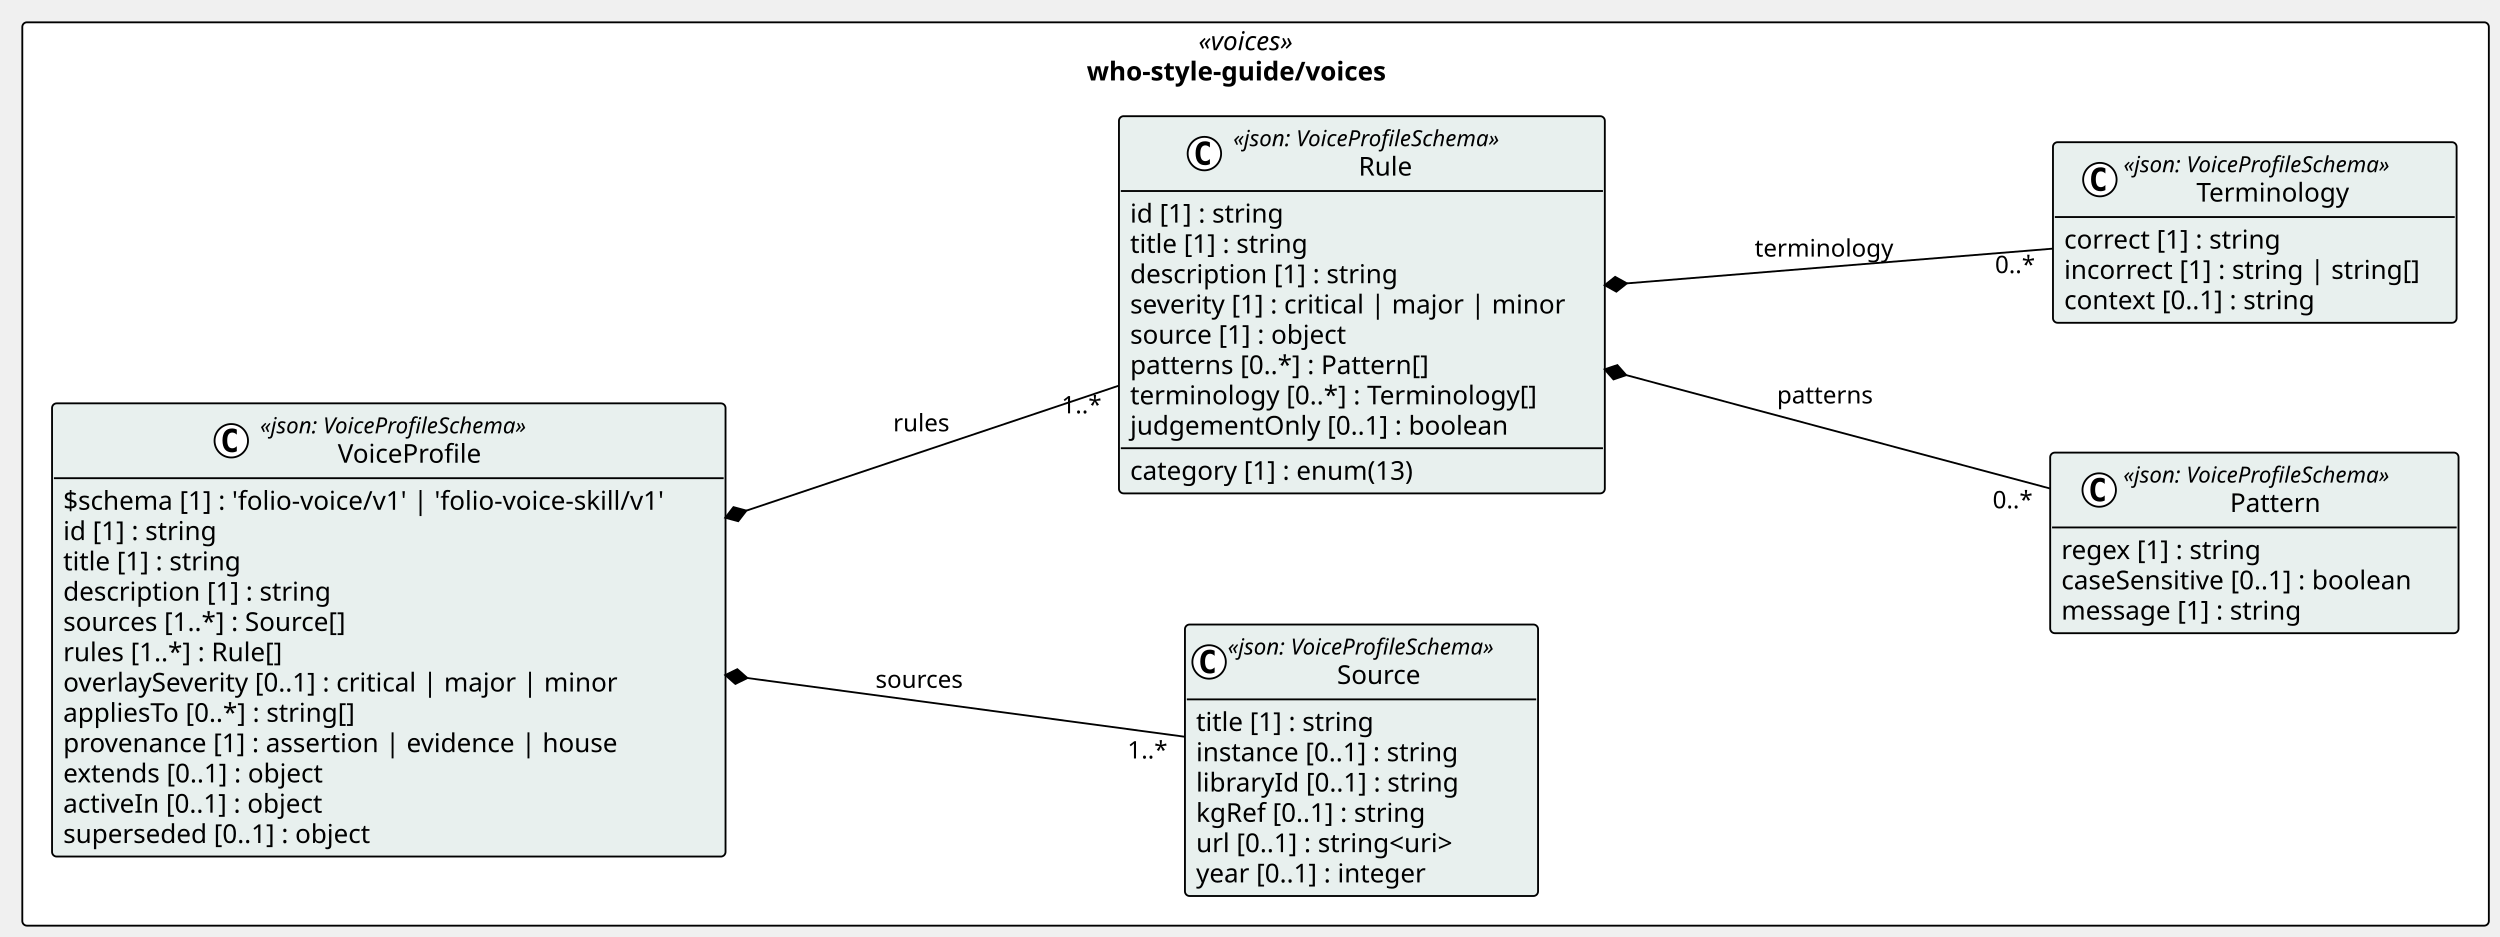
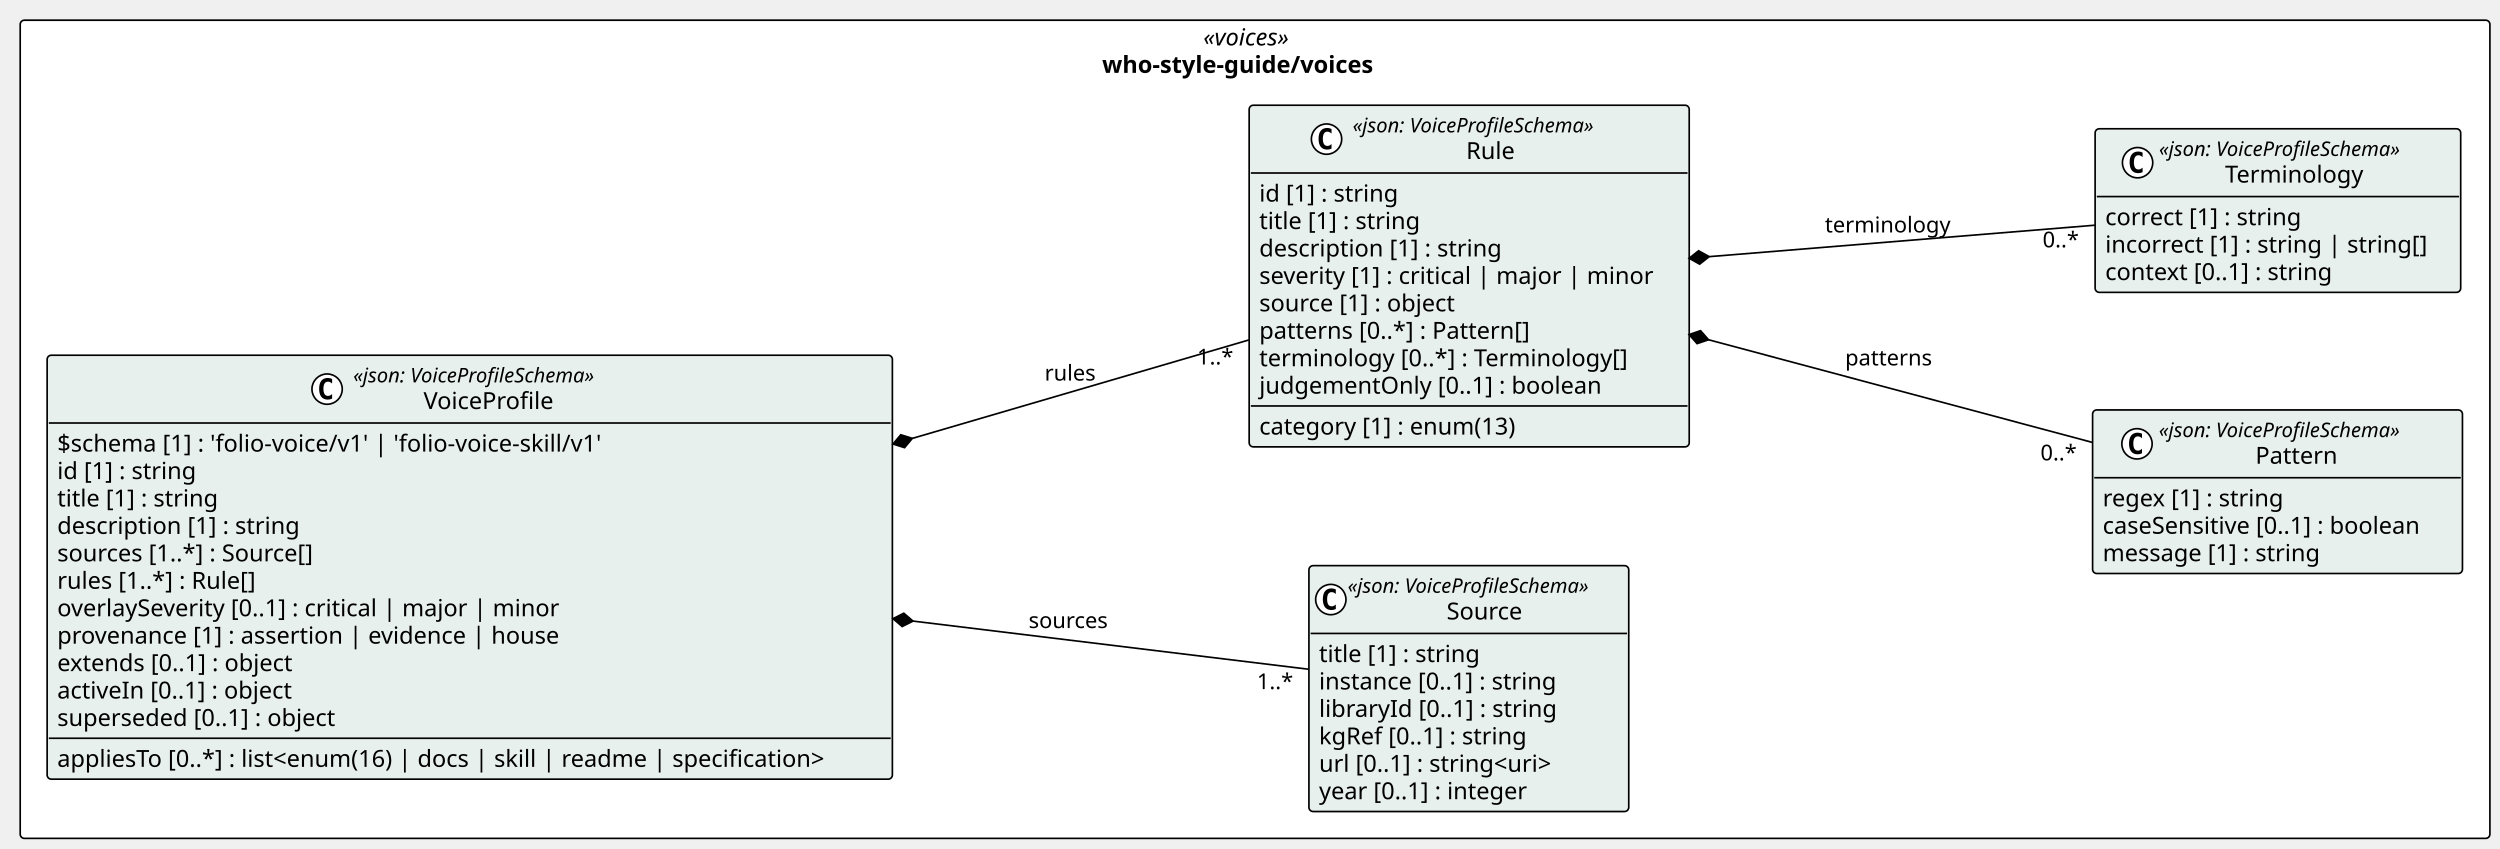
- <svg xmlns="http://www.w3.org/2000/svg" contentStyleType="text/css" height="504px" preserveAspectRatio="none" style="width:1345px;height:504px;background:#FFFFFF;" version="1.1" viewBox="0 0 1345 504" width="1345px" zoomAndPan="magnify">
+ <svg xmlns="http://www.w3.org/2000/svg" contentStyleType="text/css" height="504px" preserveAspectRatio="none" style="width:1485px;height:504px;background:#FFFFFF;" version="1.1" viewBox="0 0 1485 504" width="1485px" zoomAndPan="magnify">
  <defs />
  <g>
    <g id="cluster_pkg_who_style_guide_voices">
-       <rect fill="#FFFFFF" height="486" rx="2.5" ry="2.5" style="stroke:#000000;stroke-width:1.0;" width="1327" x="12" y="12" />
-       <text fill="#000000" font-family="Verdana" font-size="14" font-style="italic" lengthAdjust="spacing" textLength="61.476" x="644.762" y="26.995">«voices»</text>
-       <text fill="#000000" font-family="Verdana" font-size="14" font-weight="bold" lengthAdjust="spacing" textLength="181.672" x="584.664" y="43.292">who-style-guide/voices</text>
+       <rect fill="#FFFFFF" height="486" rx="2.5" ry="2.5" style="stroke:#000000;stroke-width:1.0;" width="1467" x="12" y="12" />
+       <text fill="#000000" font-family="Verdana" font-size="14" font-style="italic" lengthAdjust="spacing" textLength="61.476" x="714.762" y="26.995">«voices»</text>
+       <text fill="#000000" font-family="Verdana" font-size="14" font-weight="bold" lengthAdjust="spacing" textLength="181.672" x="654.664" y="43.292">who-style-guide/voices</text>
    </g>
    <g id="elem_who_style_guide_voices_Source">
-       <rect codeLine="14" fill="#E8F0EE" height="146.047" id="who_style_guide_voices_Source" rx="2.5" ry="2.5" style="stroke:#000000;stroke-width:1.0;" width="189.973" x="637.5" y="336" />
-       <ellipse cx="650.5" cy="356.133" fill="#FFFFFF" rx="9" ry="9" style="stroke:#000000;stroke-width:1.0;" />
-       <path d="M653.469,361.773 Q652.891,362.07 652.25,362.211 Q651.609,362.367 650.906,362.367 Q648.406,362.367 647.078,360.727 Q645.766,359.07 645.766,355.945 Q645.766,352.82 647.078,351.164 Q648.406,349.508 650.906,349.508 Q651.609,349.508 652.25,349.664 Q652.906,349.82 653.469,350.117 L653.469,352.836 Q652.844,352.258 652.25,351.992 Q651.656,351.711 651.031,351.711 Q649.688,351.711 649,352.789 Q648.312,353.852 648.312,355.945 Q648.312,358.039 649,359.117 Q649.688,360.18 651.031,360.18 Q651.656,360.18 652.25,359.914 Q652.844,359.633 653.469,359.055 L653.469,361.773 Z " fill="#000000" />
-       <text fill="#000000" font-family="Verdana" font-size="12" font-style="italic" lengthAdjust="spacing" textLength="165.973" x="660.5" y="352.139">«json: VoiceProfileSchema»</text>
-       <text fill="#000000" font-family="Verdana" font-size="14" lengthAdjust="spacing" textLength="48.392" x="719.29" y="367.964">Source</text>
-       <line style="stroke:#000000;stroke-width:1.0;" x1="638.5" x2="826.473" y1="376.266" y2="376.266" />
-       <text fill="#000000" font-family="Verdana" font-size="14" lengthAdjust="spacing" textLength="105.458" x="643.5" y="393.261">title [1] : string</text>
-       <text fill="#000000" font-family="Verdana" font-size="14" lengthAdjust="spacing" textLength="155.203" x="643.5" y="409.558">instance [0..1] : string</text>
-       <text fill="#000000" font-family="Verdana" font-size="14" lengthAdjust="spacing" textLength="153.952" x="643.5" y="425.854">libraryId [0..1] : string</text>
-       <text fill="#000000" font-family="Verdana" font-size="14" lengthAdjust="spacing" textLength="136.158" x="643.5" y="442.151">kgRef [0..1] : string</text>
-       <text fill="#000000" font-family="Verdana" font-size="14" lengthAdjust="spacing" textLength="156.393" x="643.5" y="458.448">url [0..1] : string&lt;uri&gt;</text>
-       <text fill="#000000" font-family="Verdana" font-size="14" lengthAdjust="spacing" textLength="137.06" x="643.5" y="474.745">year [0..1] : integer</text>
+       <rect codeLine="14" fill="#E8F0EE" height="146.047" id="who_style_guide_voices_Source" rx="2.5" ry="2.5" style="stroke:#000000;stroke-width:1.0;" width="189.973" x="777.5" y="336" />
+       <ellipse cx="790.5" cy="356.133" fill="#FFFFFF" rx="9" ry="9" style="stroke:#000000;stroke-width:1.0;" />
+       <path d="M793.469,361.773 Q792.891,362.07 792.25,362.211 Q791.609,362.367 790.906,362.367 Q788.406,362.367 787.078,360.727 Q785.766,359.07 785.766,355.945 Q785.766,352.82 787.078,351.164 Q788.406,349.508 790.906,349.508 Q791.609,349.508 792.25,349.664 Q792.906,349.82 793.469,350.117 L793.469,352.836 Q792.844,352.258 792.25,351.992 Q791.656,351.711 791.031,351.711 Q789.688,351.711 789,352.789 Q788.312,353.852 788.312,355.945 Q788.312,358.039 789,359.117 Q789.688,360.18 791.031,360.18 Q791.656,360.18 792.25,359.914 Q792.844,359.633 793.469,359.055 L793.469,361.773 Z " fill="#000000" />
+       <text fill="#000000" font-family="Verdana" font-size="12" font-style="italic" lengthAdjust="spacing" textLength="165.973" x="800.5" y="352.139">«json: VoiceProfileSchema»</text>
+       <text fill="#000000" font-family="Verdana" font-size="14" lengthAdjust="spacing" textLength="48.392" x="859.29" y="367.964">Source</text>
+       <line style="stroke:#000000;stroke-width:1.0;" x1="778.5" x2="966.473" y1="376.266" y2="376.266" />
+       <text fill="#000000" font-family="Verdana" font-size="14" lengthAdjust="spacing" textLength="105.458" x="783.5" y="393.261">title [1] : string</text>
+       <text fill="#000000" font-family="Verdana" font-size="14" lengthAdjust="spacing" textLength="155.203" x="783.5" y="409.558">instance [0..1] : string</text>
+       <text fill="#000000" font-family="Verdana" font-size="14" lengthAdjust="spacing" textLength="153.952" x="783.5" y="425.854">libraryId [0..1] : string</text>
+       <text fill="#000000" font-family="Verdana" font-size="14" lengthAdjust="spacing" textLength="136.158" x="783.5" y="442.151">kgRef [0..1] : string</text>
+       <text fill="#000000" font-family="Verdana" font-size="14" lengthAdjust="spacing" textLength="156.393" x="783.5" y="458.448">url [0..1] : string&lt;uri&gt;</text>
+       <text fill="#000000" font-family="Verdana" font-size="14" lengthAdjust="spacing" textLength="137.06" x="783.5" y="474.745">year [0..1] : integer</text>
    </g>
    <g id="elem_who_style_guide_voices_Pattern">
-       <rect codeLine="22" fill="#E8F0EE" height="97.156" id="who_style_guide_voices_Pattern" rx="2.5" ry="2.5" style="stroke:#000000;stroke-width:1.0;" width="219.696" x="1103" y="243.5" />
-       <ellipse cx="1129.376" cy="263.633" fill="#FFFFFF" rx="9" ry="9" style="stroke:#000000;stroke-width:1.0;" />
-       <path d="M1132.344,269.273 Q1131.766,269.57 1131.126,269.711 Q1130.485,269.867 1129.782,269.867 Q1127.282,269.867 1125.954,268.227 Q1124.641,266.57 1124.641,263.445 Q1124.641,260.32 1125.954,258.664 Q1127.282,257.008 1129.782,257.008 Q1130.485,257.008 1131.126,257.164 Q1131.782,257.32 1132.344,257.617 L1132.344,260.336 Q1131.719,259.758 1131.126,259.492 Q1130.532,259.211 1129.907,259.211 Q1128.563,259.211 1127.876,260.289 Q1127.188,261.352 1127.188,263.445 Q1127.188,265.539 1127.876,266.617 Q1128.563,267.68 1129.907,267.68 Q1130.532,267.68 1131.126,267.414 Q1131.719,267.133 1132.344,266.555 L1132.344,269.273 Z " fill="#000000" />
-       <text fill="#000000" font-family="Verdana" font-size="12" font-style="italic" lengthAdjust="spacing" textLength="165.973" x="1142.348" y="259.639">«json: VoiceProfileSchema»</text>
-       <text fill="#000000" font-family="Verdana" font-size="14" lengthAdjust="spacing" textLength="51.242" x="1199.713" y="275.464">Pattern</text>
-       <line style="stroke:#000000;stroke-width:1.0;" x1="1104" x2="1321.696" y1="283.766" y2="283.766" />
-       <text fill="#000000" font-family="Verdana" font-size="14" lengthAdjust="spacing" textLength="118.241" x="1109" y="300.761">regex [1] : string</text>
-       <text fill="#000000" font-family="Verdana" font-size="14" lengthAdjust="spacing" textLength="207.696" x="1109" y="317.058">caseSensitive [0..1] : boolean</text>
-       <text fill="#000000" font-family="Verdana" font-size="14" lengthAdjust="spacing" textLength="141.005" x="1109" y="333.354">message [1] : string</text>
+       <rect codeLine="22" fill="#E8F0EE" height="97.156" id="who_style_guide_voices_Pattern" rx="2.5" ry="2.5" style="stroke:#000000;stroke-width:1.0;" width="219.696" x="1243" y="243.5" />
+       <ellipse cx="1269.376" cy="263.633" fill="#FFFFFF" rx="9" ry="9" style="stroke:#000000;stroke-width:1.0;" />
+       <path d="M1272.344,269.273 Q1271.766,269.57 1271.126,269.711 Q1270.485,269.867 1269.782,269.867 Q1267.282,269.867 1265.954,268.227 Q1264.641,266.57 1264.641,263.445 Q1264.641,260.32 1265.954,258.664 Q1267.282,257.008 1269.782,257.008 Q1270.485,257.008 1271.126,257.164 Q1271.782,257.32 1272.344,257.617 L1272.344,260.336 Q1271.719,259.758 1271.126,259.492 Q1270.532,259.211 1269.907,259.211 Q1268.563,259.211 1267.876,260.289 Q1267.188,261.352 1267.188,263.445 Q1267.188,265.539 1267.876,266.617 Q1268.563,267.68 1269.907,267.68 Q1270.532,267.68 1271.126,267.414 Q1271.719,267.133 1272.344,266.555 L1272.344,269.273 Z " fill="#000000" />
+       <text fill="#000000" font-family="Verdana" font-size="12" font-style="italic" lengthAdjust="spacing" textLength="165.973" x="1282.348" y="259.639">«json: VoiceProfileSchema»</text>
+       <text fill="#000000" font-family="Verdana" font-size="14" lengthAdjust="spacing" textLength="51.242" x="1339.713" y="275.464">Pattern</text>
+       <line style="stroke:#000000;stroke-width:1.0;" x1="1244" x2="1461.696" y1="283.766" y2="283.766" />
+       <text fill="#000000" font-family="Verdana" font-size="14" lengthAdjust="spacing" textLength="118.241" x="1249" y="300.761">regex [1] : string</text>
+       <text fill="#000000" font-family="Verdana" font-size="14" lengthAdjust="spacing" textLength="207.696" x="1249" y="317.058">caseSensitive [0..1] : boolean</text>
+       <text fill="#000000" font-family="Verdana" font-size="14" lengthAdjust="spacing" textLength="141.005" x="1249" y="333.354">message [1] : string</text>
    </g>
    <g id="elem_who_style_guide_voices_Terminology">
-       <rect codeLine="27" fill="#E8F0EE" height="97.156" id="who_style_guide_voices_Terminology" rx="2.5" ry="2.5" style="stroke:#000000;stroke-width:1.0;" width="217.153" x="1104.5" y="76.5" />
-       <ellipse cx="1129.731" cy="96.633" fill="#FFFFFF" rx="9" ry="9" style="stroke:#000000;stroke-width:1.0;" />
-       <path d="M1132.7,102.273 Q1132.122,102.57 1131.481,102.711 Q1130.841,102.867 1130.138,102.867 Q1127.638,102.867 1126.309,101.227 Q1124.997,99.57 1124.997,96.445 Q1124.997,93.32 1126.309,91.664 Q1127.638,90.008 1130.138,90.008 Q1130.841,90.008 1131.481,90.164 Q1132.138,90.32 1132.7,90.617 L1132.7,93.336 Q1132.075,92.758 1131.481,92.492 Q1130.888,92.211 1130.263,92.211 Q1128.919,92.211 1128.231,93.289 Q1127.544,94.352 1127.544,96.445 Q1127.544,98.539 1128.231,99.617 Q1128.919,100.68 1130.263,100.68 Q1130.888,100.68 1131.481,100.414 Q1132.075,100.133 1132.7,99.555 L1132.7,102.273 Z " fill="#000000" />
-       <text fill="#000000" font-family="Verdana" font-size="12" font-style="italic" lengthAdjust="spacing" textLength="165.973" x="1142.449" y="92.639">«json: VoiceProfileSchema»</text>
-       <text fill="#000000" font-family="Verdana" font-size="14" lengthAdjust="spacing" textLength="87.514" x="1181.679" y="108.464">Terminology</text>
-       <line style="stroke:#000000;stroke-width:1.0;" x1="1105.5" x2="1320.653" y1="116.766" y2="116.766" />
-       <text fill="#000000" font-family="Verdana" font-size="14" lengthAdjust="spacing" textLength="127.661" x="1110.5" y="133.761">correct [1] : string</text>
-       <text fill="#000000" font-family="Verdana" font-size="14" lengthAdjust="spacing" textLength="205.153" x="1110.5" y="150.058">incorrect [1] : string | string[]</text>
-       <text fill="#000000" font-family="Verdana" font-size="14" lengthAdjust="spacing" textLength="148.907" x="1110.5" y="166.355">context [0..1] : string</text>
+       <rect codeLine="27" fill="#E8F0EE" height="97.156" id="who_style_guide_voices_Terminology" rx="2.5" ry="2.5" style="stroke:#000000;stroke-width:1.0;" width="217.153" x="1244.5" y="76.5" />
+       <ellipse cx="1269.731" cy="96.633" fill="#FFFFFF" rx="9" ry="9" style="stroke:#000000;stroke-width:1.0;" />
+       <path d="M1272.7,102.273 Q1272.122,102.57 1271.481,102.711 Q1270.841,102.867 1270.138,102.867 Q1267.638,102.867 1266.309,101.227 Q1264.997,99.57 1264.997,96.445 Q1264.997,93.32 1266.309,91.664 Q1267.638,90.008 1270.138,90.008 Q1270.841,90.008 1271.481,90.164 Q1272.138,90.32 1272.7,90.617 L1272.7,93.336 Q1272.075,92.758 1271.481,92.492 Q1270.888,92.211 1270.263,92.211 Q1268.919,92.211 1268.231,93.289 Q1267.544,94.352 1267.544,96.445 Q1267.544,98.539 1268.231,99.617 Q1268.919,100.68 1270.263,100.68 Q1270.888,100.68 1271.481,100.414 Q1272.075,100.133 1272.7,99.555 L1272.7,102.273 Z " fill="#000000" />
+       <text fill="#000000" font-family="Verdana" font-size="12" font-style="italic" lengthAdjust="spacing" textLength="165.973" x="1282.449" y="92.639">«json: VoiceProfileSchema»</text>
+       <text fill="#000000" font-family="Verdana" font-size="14" lengthAdjust="spacing" textLength="87.514" x="1321.679" y="108.464">Terminology</text>
+       <line style="stroke:#000000;stroke-width:1.0;" x1="1245.5" x2="1460.653" y1="116.766" y2="116.766" />
+       <text fill="#000000" font-family="Verdana" font-size="14" lengthAdjust="spacing" textLength="127.661" x="1250.5" y="133.761">correct [1] : string</text>
+       <text fill="#000000" font-family="Verdana" font-size="14" lengthAdjust="spacing" textLength="205.153" x="1250.5" y="150.058">incorrect [1] : string | string[]</text>
+       <text fill="#000000" font-family="Verdana" font-size="14" lengthAdjust="spacing" textLength="148.907" x="1250.5" y="166.355">context [0..1] : string</text>
    </g>
    <g id="elem_who_style_guide_voices_Rule">
-       <rect codeLine="32" fill="#E8F0EE" height="202.938" id="who_style_guide_voices_Rule" rx="2.5" ry="2.5" style="stroke:#000000;stroke-width:1.0;" width="261.396" x="602" y="62.5" />
-       <ellipse cx="647.961" cy="82.633" fill="#FFFFFF" rx="9" ry="9" style="stroke:#000000;stroke-width:1.0;" />
-       <path d="M650.93,88.273 Q650.352,88.57 649.711,88.711 Q649.071,88.867 648.368,88.867 Q645.868,88.867 644.54,87.227 Q643.227,85.57 643.227,82.445 Q643.227,79.32 644.54,77.664 Q645.868,76.008 648.368,76.008 Q649.071,76.008 649.711,76.164 Q650.368,76.32 650.93,76.617 L650.93,79.336 Q650.305,78.758 649.711,78.492 Q649.118,78.211 648.493,78.211 Q647.149,78.211 646.461,79.289 Q645.774,80.352 645.774,82.445 Q645.774,84.539 646.461,85.617 Q647.149,86.68 648.493,86.68 Q649.118,86.68 649.711,86.414 Q650.305,86.133 650.93,85.555 L650.93,88.273 Z " fill="#000000" />
-       <text fill="#000000" font-family="Verdana" font-size="12" font-style="italic" lengthAdjust="spacing" textLength="165.973" x="663.461" y="78.639">«json: VoiceProfileSchema»</text>
-       <text fill="#000000" font-family="Verdana" font-size="14" lengthAdjust="spacing" textLength="31.104" x="730.896" y="94.464">Rule</text>
-       <line style="stroke:#000000;stroke-width:1.0;" x1="603" x2="862.395" y1="102.766" y2="102.766" />
-       <text fill="#000000" font-family="Verdana" font-size="14" lengthAdjust="spacing" textLength="90.863" x="608" y="119.761">id [1] : string</text>
-       <text fill="#000000" font-family="Verdana" font-size="14" lengthAdjust="spacing" textLength="105.458" x="608" y="136.058">title [1] : string</text>
-       <text fill="#000000" font-family="Verdana" font-size="14" lengthAdjust="spacing" textLength="155.928" x="608" y="152.355">description [1] : string</text>
-       <text fill="#000000" font-family="Verdana" font-size="14" lengthAdjust="spacing" textLength="249.395" x="608" y="168.651">severity [1] : critical | major | minor</text>
-       <text fill="#000000" font-family="Verdana" font-size="14" lengthAdjust="spacing" textLength="127.839" x="608" y="184.948">source [1] : object</text>
-       <text fill="#000000" font-family="Verdana" font-size="14" lengthAdjust="spacing" textLength="174.945" x="608" y="201.245">patterns [0..*] : Pattern[]</text>
-       <text fill="#000000" font-family="Verdana" font-size="14" lengthAdjust="spacing" textLength="236.688" x="608" y="217.542">terminology [0..*] : Terminology[]</text>
-       <text fill="#000000" font-family="Verdana" font-size="14" lengthAdjust="spacing" textLength="219.509" x="608" y="233.839">judgementOnly [0..1] : boolean</text>
-       <line style="stroke:#000000;stroke-width:1.0;" x1="603" x2="862.395" y1="241.141" y2="241.141" />
-       <text fill="#000000" font-family="Verdana" font-size="14" lengthAdjust="spacing" textLength="168.506" x="608" y="258.136">category [1] : enum(13)</text>
+       <rect codeLine="32" fill="#E8F0EE" height="202.938" id="who_style_guide_voices_Rule" rx="2.5" ry="2.5" style="stroke:#000000;stroke-width:1.0;" width="261.396" x="742" y="62.5" />
+       <ellipse cx="787.961" cy="82.633" fill="#FFFFFF" rx="9" ry="9" style="stroke:#000000;stroke-width:1.0;" />
+       <path d="M790.93,88.273 Q790.352,88.57 789.711,88.711 Q789.071,88.867 788.368,88.867 Q785.868,88.867 784.54,87.227 Q783.227,85.57 783.227,82.445 Q783.227,79.32 784.54,77.664 Q785.868,76.008 788.368,76.008 Q789.071,76.008 789.711,76.164 Q790.368,76.32 790.93,76.617 L790.93,79.336 Q790.305,78.758 789.711,78.492 Q789.118,78.211 788.493,78.211 Q787.149,78.211 786.461,79.289 Q785.774,80.352 785.774,82.445 Q785.774,84.539 786.461,85.617 Q787.149,86.68 788.493,86.68 Q789.118,86.68 789.711,86.414 Q790.305,86.133 790.93,85.555 L790.93,88.273 Z " fill="#000000" />
+       <text fill="#000000" font-family="Verdana" font-size="12" font-style="italic" lengthAdjust="spacing" textLength="165.973" x="803.461" y="78.639">«json: VoiceProfileSchema»</text>
+       <text fill="#000000" font-family="Verdana" font-size="14" lengthAdjust="spacing" textLength="31.104" x="870.896" y="94.464">Rule</text>
+       <line style="stroke:#000000;stroke-width:1.0;" x1="743" x2="1002.395" y1="102.766" y2="102.766" />
+       <text fill="#000000" font-family="Verdana" font-size="14" lengthAdjust="spacing" textLength="90.863" x="748" y="119.761">id [1] : string</text>
+       <text fill="#000000" font-family="Verdana" font-size="14" lengthAdjust="spacing" textLength="105.458" x="748" y="136.058">title [1] : string</text>
+       <text fill="#000000" font-family="Verdana" font-size="14" lengthAdjust="spacing" textLength="155.928" x="748" y="152.355">description [1] : string</text>
+       <text fill="#000000" font-family="Verdana" font-size="14" lengthAdjust="spacing" textLength="249.395" x="748" y="168.651">severity [1] : critical | major | minor</text>
+       <text fill="#000000" font-family="Verdana" font-size="14" lengthAdjust="spacing" textLength="127.839" x="748" y="184.948">source [1] : object</text>
+       <text fill="#000000" font-family="Verdana" font-size="14" lengthAdjust="spacing" textLength="174.945" x="748" y="201.245">patterns [0..*] : Pattern[]</text>
+       <text fill="#000000" font-family="Verdana" font-size="14" lengthAdjust="spacing" textLength="236.688" x="748" y="217.542">terminology [0..*] : Terminology[]</text>
+       <text fill="#000000" font-family="Verdana" font-size="14" lengthAdjust="spacing" textLength="219.509" x="748" y="233.839">judgementOnly [0..1] : boolean</text>
+       <line style="stroke:#000000;stroke-width:1.0;" x1="743" x2="1002.395" y1="241.141" y2="241.141" />
+       <text fill="#000000" font-family="Verdana" font-size="14" lengthAdjust="spacing" textLength="168.506" x="748" y="258.136">category [1] : enum(13)</text>
    </g>
    <g id="elem_who_style_guide_voices_VoiceProfile">
-       <rect codeLine="43" fill="#E8F0EE" height="243.828" id="who_style_guide_voices_VoiceProfile" rx="2.5" ry="2.5" style="stroke:#000000;stroke-width:1.0;" width="362.335" x="28" y="217" />
-       <ellipse cx="124.431" cy="237.133" fill="#FFFFFF" rx="9" ry="9" style="stroke:#000000;stroke-width:1.0;" />
-       <path d="M127.4,242.773 Q126.822,243.07 126.181,243.211 Q125.54,243.367 124.837,243.367 Q122.337,243.367 121.009,241.727 Q119.697,240.07 119.697,236.945 Q119.697,233.82 121.009,232.164 Q122.337,230.508 124.837,230.508 Q125.54,230.508 126.181,230.664 Q126.837,230.82 127.4,231.117 L127.4,233.836 Q126.775,233.258 126.181,232.992 Q125.587,232.711 124.962,232.711 Q123.619,232.711 122.931,233.789 Q122.244,234.852 122.244,236.945 Q122.244,239.039 122.931,240.117 Q123.619,241.18 124.962,241.18 Q125.587,241.18 126.181,240.914 Q126.775,240.633 127.4,240.055 L127.4,242.773 Z " fill="#000000" />
-       <text fill="#000000" font-family="Verdana" font-size="12" font-style="italic" lengthAdjust="spacing" textLength="165.973" x="139.931" y="233.139">«json: VoiceProfileSchema»</text>
-       <text fill="#000000" font-family="Verdana" font-size="14" lengthAdjust="spacing" textLength="82.428" x="181.704" y="248.964">VoiceProfile</text>
-       <line style="stroke:#000000;stroke-width:1.0;" x1="29" x2="389.335" y1="257.266" y2="257.266" />
-       <text fill="#000000" font-family="Verdana" font-size="14" lengthAdjust="spacing" textLength="350.335" x="34" y="274.261">$schema [1] : 'folio-voice/v1' | 'folio-voice-skill/v1'</text>
-       <text fill="#000000" font-family="Verdana" font-size="14" lengthAdjust="spacing" textLength="90.863" x="34" y="290.558">id [1] : string</text>
-       <text fill="#000000" font-family="Verdana" font-size="14" lengthAdjust="spacing" textLength="105.458" x="34" y="306.854">title [1] : string</text>
-       <text fill="#000000" font-family="Verdana" font-size="14" lengthAdjust="spacing" textLength="155.928" x="34" y="323.151">description [1] : string</text>
-       <text fill="#000000" font-family="Verdana" font-size="14" lengthAdjust="spacing" textLength="167.207" x="34" y="339.448">sources [1..*] : Source[]</text>
-       <text fill="#000000" font-family="Verdana" font-size="14" lengthAdjust="spacing" textLength="130.252" x="34" y="355.745">rules [1..*] : Rule[]</text>
-       <text fill="#000000" font-family="Verdana" font-size="14" lengthAdjust="spacing" textLength="320.769" x="34" y="372.042">overlaySeverity [0..1] : critical | major | minor</text>
-       <text fill="#000000" font-family="Verdana" font-size="14" lengthAdjust="spacing" textLength="172.067" x="34" y="388.339">appliesTo [0..*] : string[]</text>
-       <text fill="#000000" font-family="Verdana" font-size="14" lengthAdjust="spacing" textLength="317.919" x="34" y="404.636">provenance [1] : assertion | evidence | house</text>
-       <text fill="#000000" font-family="Verdana" font-size="14" lengthAdjust="spacing" textLength="154.902" x="34" y="420.933">extends [0..1] : object</text>
-       <text fill="#000000" font-family="Verdana" font-size="14" lengthAdjust="spacing" textLength="154.403" x="34" y="437.229">activeIn [0..1] : object</text>
-       <text fill="#000000" font-family="Verdana" font-size="14" lengthAdjust="spacing" textLength="180.565" x="34" y="453.526">superseded [0..1] : object</text>
+       <rect codeLine="43" fill="#E8F0EE" height="251.828" id="who_style_guide_voices_VoiceProfile" rx="2.5" ry="2.5" style="stroke:#000000;stroke-width:1.0;" width="502.075" x="28" y="211" />
+       <ellipse cx="194.301" cy="231.133" fill="#FFFFFF" rx="9" ry="9" style="stroke:#000000;stroke-width:1.0;" />
+       <path d="M197.27,236.773 Q196.692,237.07 196.051,237.211 Q195.411,237.367 194.708,237.367 Q192.208,237.367 190.879,235.727 Q189.567,234.07 189.567,230.945 Q189.567,227.82 190.879,226.164 Q192.208,224.508 194.708,224.508 Q195.411,224.508 196.051,224.664 Q196.708,224.82 197.27,225.117 L197.27,227.836 Q196.645,227.258 196.051,226.992 Q195.458,226.711 194.833,226.711 Q193.489,226.711 192.801,227.789 Q192.114,228.852 192.114,230.945 Q192.114,233.039 192.801,234.117 Q193.489,235.18 194.833,235.18 Q195.458,235.18 196.051,234.914 Q196.645,234.633 197.27,234.055 L197.27,236.773 Z " fill="#000000" />
+       <text fill="#000000" font-family="Verdana" font-size="12" font-style="italic" lengthAdjust="spacing" textLength="165.973" x="209.801" y="227.139">«json: VoiceProfileSchema»</text>
+       <text fill="#000000" font-family="Verdana" font-size="14" lengthAdjust="spacing" textLength="82.428" x="251.574" y="242.964">VoiceProfile</text>
+       <line style="stroke:#000000;stroke-width:1.0;" x1="29" x2="529.075" y1="251.266" y2="251.266" />
+       <text fill="#000000" font-family="Verdana" font-size="14" lengthAdjust="spacing" textLength="350.335" x="34" y="268.261">$schema [1] : 'folio-voice/v1' | 'folio-voice-skill/v1'</text>
+       <text fill="#000000" font-family="Verdana" font-size="14" lengthAdjust="spacing" textLength="90.863" x="34" y="284.558">id [1] : string</text>
+       <text fill="#000000" font-family="Verdana" font-size="14" lengthAdjust="spacing" textLength="105.458" x="34" y="300.854">title [1] : string</text>
+       <text fill="#000000" font-family="Verdana" font-size="14" lengthAdjust="spacing" textLength="155.928" x="34" y="317.151">description [1] : string</text>
+       <text fill="#000000" font-family="Verdana" font-size="14" lengthAdjust="spacing" textLength="167.207" x="34" y="333.448">sources [1..*] : Source[]</text>
+       <text fill="#000000" font-family="Verdana" font-size="14" lengthAdjust="spacing" textLength="130.252" x="34" y="349.745">rules [1..*] : Rule[]</text>
+       <text fill="#000000" font-family="Verdana" font-size="14" lengthAdjust="spacing" textLength="320.769" x="34" y="366.042">overlaySeverity [0..1] : critical | major | minor</text>
+       <text fill="#000000" font-family="Verdana" font-size="14" lengthAdjust="spacing" textLength="317.919" x="34" y="382.339">provenance [1] : assertion | evidence | house</text>
+       <text fill="#000000" font-family="Verdana" font-size="14" lengthAdjust="spacing" textLength="154.902" x="34" y="398.636">extends [0..1] : object</text>
+       <text fill="#000000" font-family="Verdana" font-size="14" lengthAdjust="spacing" textLength="154.403" x="34" y="414.933">activeIn [0..1] : object</text>
+       <text fill="#000000" font-family="Verdana" font-size="14" lengthAdjust="spacing" textLength="180.565" x="34" y="431.229">superseded [0..1] : object</text>
+       <line style="stroke:#000000;stroke-width:1.0;" x1="29" x2="529.075" y1="438.531" y2="438.531" />
+       <text fill="#000000" font-family="Verdana" font-size="14" lengthAdjust="spacing" textLength="490.075" x="34" y="455.526">appliesTo [0..*] : list&lt;enum(16) | docs | skill | readme | specification&gt;</text>
    </g>
    <g id="link_who_style_guide_voices_VoiceProfile_who_style_guide_voices_Source">
-       <path codeLine="59" d="M402.093,364.786 C485.263,375.946 568.67,387.14 637.39,396.37 " fill="none" id="who_style_guide_voices_VoiceProfile-backto-who_style_guide_voices_Source" style="stroke:#000000;stroke-width:1.0;" />
-       <polygon fill="#000000" points="390.2,363.19,395.615,367.952,402.093,364.786,396.679,360.024,390.2,363.19" style="stroke:#000000;stroke-width:1.0;" />
-       <text fill="#000000" font-family="Verdana" font-size="13" lengthAdjust="spacing" textLength="50.229" x="471" y="370.067">sources</text>
-       <text fill="#000000" font-family="Verdana" font-size="13" lengthAdjust="spacing" textLength="23.036" x="606.563" y="408.063">1..*</text>
+       <path codeLine="59" d="M542.332,368.931 C629.772,379.581 710.71,389.43 777.42,397.55 " fill="none" id="who_style_guide_voices_VoiceProfile-backto-who_style_guide_voices_Source" style="stroke:#000000;stroke-width:1.0;" />
+       <polygon fill="#000000" points="530.42,367.48,535.892,372.176,542.332,368.931,536.86,364.235,530.42,367.48" style="stroke:#000000;stroke-width:1.0;" />
+       <text fill="#000000" font-family="Verdana" font-size="13" lengthAdjust="spacing" textLength="50.229" x="611" y="373.067">sources</text>
+       <text fill="#000000" font-family="Verdana" font-size="13" lengthAdjust="spacing" textLength="23.036" x="746.595" y="409.33">1..*</text>
    </g>
    <g id="link_who_style_guide_voices_Rule_who_style_guide_voices_Pattern">
-       <path codeLine="60" d="M874.892,201.822 C949.902,221.892 1031.6,243.74 1102.81,262.79 " fill="none" id="who_style_guide_voices_Rule-backto-who_style_guide_voices_Pattern" style="stroke:#000000;stroke-width:1.0;" />
-       <polygon fill="#000000" points="863.3,198.72,868.062,204.135,874.892,201.822,870.13,196.407,863.3,198.72" style="stroke:#000000;stroke-width:1.0;" />
-       <text fill="#000000" font-family="Verdana" font-size="13" lengthAdjust="spacing" textLength="54.768" x="956" y="217.067">patterns</text>
-       <text fill="#000000" font-family="Verdana" font-size="13" lengthAdjust="spacing" textLength="23.036" x="1072.025" y="273.465">0..*</text>
+       <path codeLine="60" d="M1014.892,201.822 C1089.902,221.892 1171.6,243.74 1242.81,262.79 " fill="none" id="who_style_guide_voices_Rule-backto-who_style_guide_voices_Pattern" style="stroke:#000000;stroke-width:1.0;" />
+       <polygon fill="#000000" points="1003.3,198.72,1008.062,204.135,1014.892,201.822,1010.13,196.407,1003.3,198.72" style="stroke:#000000;stroke-width:1.0;" />
+       <text fill="#000000" font-family="Verdana" font-size="13" lengthAdjust="spacing" textLength="54.768" x="1096" y="217.067">patterns</text>
+       <text fill="#000000" font-family="Verdana" font-size="13" lengthAdjust="spacing" textLength="23.036" x="1212.025" y="273.465">0..*</text>
    </g>
    <g id="link_who_style_guide_voices_Rule_who_style_guide_voices_Terminology">
-       <path codeLine="61" d="M875.26,152.445 C950.82,146.285 1032.98,139.59 1104.38,133.77 " fill="none" id="who_style_guide_voices_Rule-backto-who_style_guide_voices_Terminology" style="stroke:#000000;stroke-width:1.0;" />
-       <polygon fill="#000000" points="863.3,153.42,869.605,156.919,875.26,152.445,868.955,148.946,863.3,153.42" style="stroke:#000000;stroke-width:1.0;" />
-       <text fill="#000000" font-family="Verdana" font-size="13" lengthAdjust="spacing" textLength="78.419" x="944" y="138.067">terminology</text>
-       <text fill="#000000" font-family="Verdana" font-size="13" lengthAdjust="spacing" textLength="23.036" x="1073.305" y="146.929">0..*</text>
+       <path codeLine="61" d="M1015.26,152.445 C1090.82,146.285 1172.98,139.59 1244.38,133.77 " fill="none" id="who_style_guide_voices_Rule-backto-who_style_guide_voices_Terminology" style="stroke:#000000;stroke-width:1.0;" />
+       <polygon fill="#000000" points="1003.3,153.42,1009.605,156.919,1015.26,152.445,1008.955,148.946,1003.3,153.42" style="stroke:#000000;stroke-width:1.0;" />
+       <text fill="#000000" font-family="Verdana" font-size="13" lengthAdjust="spacing" textLength="78.419" x="1084" y="138.067">terminology</text>
+       <text fill="#000000" font-family="Verdana" font-size="13" lengthAdjust="spacing" textLength="23.036" x="1213.305" y="146.929">0..*</text>
    </g>
    <g id="link_who_style_guide_voices_VoiceProfile_who_style_guide_voices_Rule">
-       <path codeLine="62" d="M401.576,274.712 C471.206,251.342 537.95,228.95 601.87,207.5 " fill="none" id="who_style_guide_voices_VoiceProfile-backto-who_style_guide_voices_Rule" style="stroke:#000000;stroke-width:1.0;" />
-       <polygon fill="#000000" points="390.2,278.53,397.161,280.413,401.576,274.712,394.615,272.829,390.2,278.53" style="stroke:#000000;stroke-width:1.0;" />
-       <text fill="#000000" font-family="Verdana" font-size="13" lengthAdjust="spacing" textLength="31.967" x="480.5" y="232.067">rules</text>
-       <text fill="#000000" font-family="Verdana" font-size="13" lengthAdjust="spacing" textLength="23.036" x="571.087" y="222.361">1..*</text>
+       <path codeLine="62" d="M541.938,260.391 C614.727,239.101 679.74,220.08 741.83,201.93 " fill="none" id="who_style_guide_voices_VoiceProfile-backto-who_style_guide_voices_Rule" style="stroke:#000000;stroke-width:1.0;" />
+       <polygon fill="#000000" points="530.42,263.76,537.302,265.915,541.938,260.391,535.056,258.236,530.42,263.76" style="stroke:#000000;stroke-width:1.0;" />
+       <text fill="#000000" font-family="Verdana" font-size="13" lengthAdjust="spacing" textLength="31.967" x="620.5" y="226.067">rules</text>
+       <text fill="#000000" font-family="Verdana" font-size="13" lengthAdjust="spacing" textLength="23.036" x="711.045" y="216.487">1..*</text>
    </g>
  </g>
</svg>
